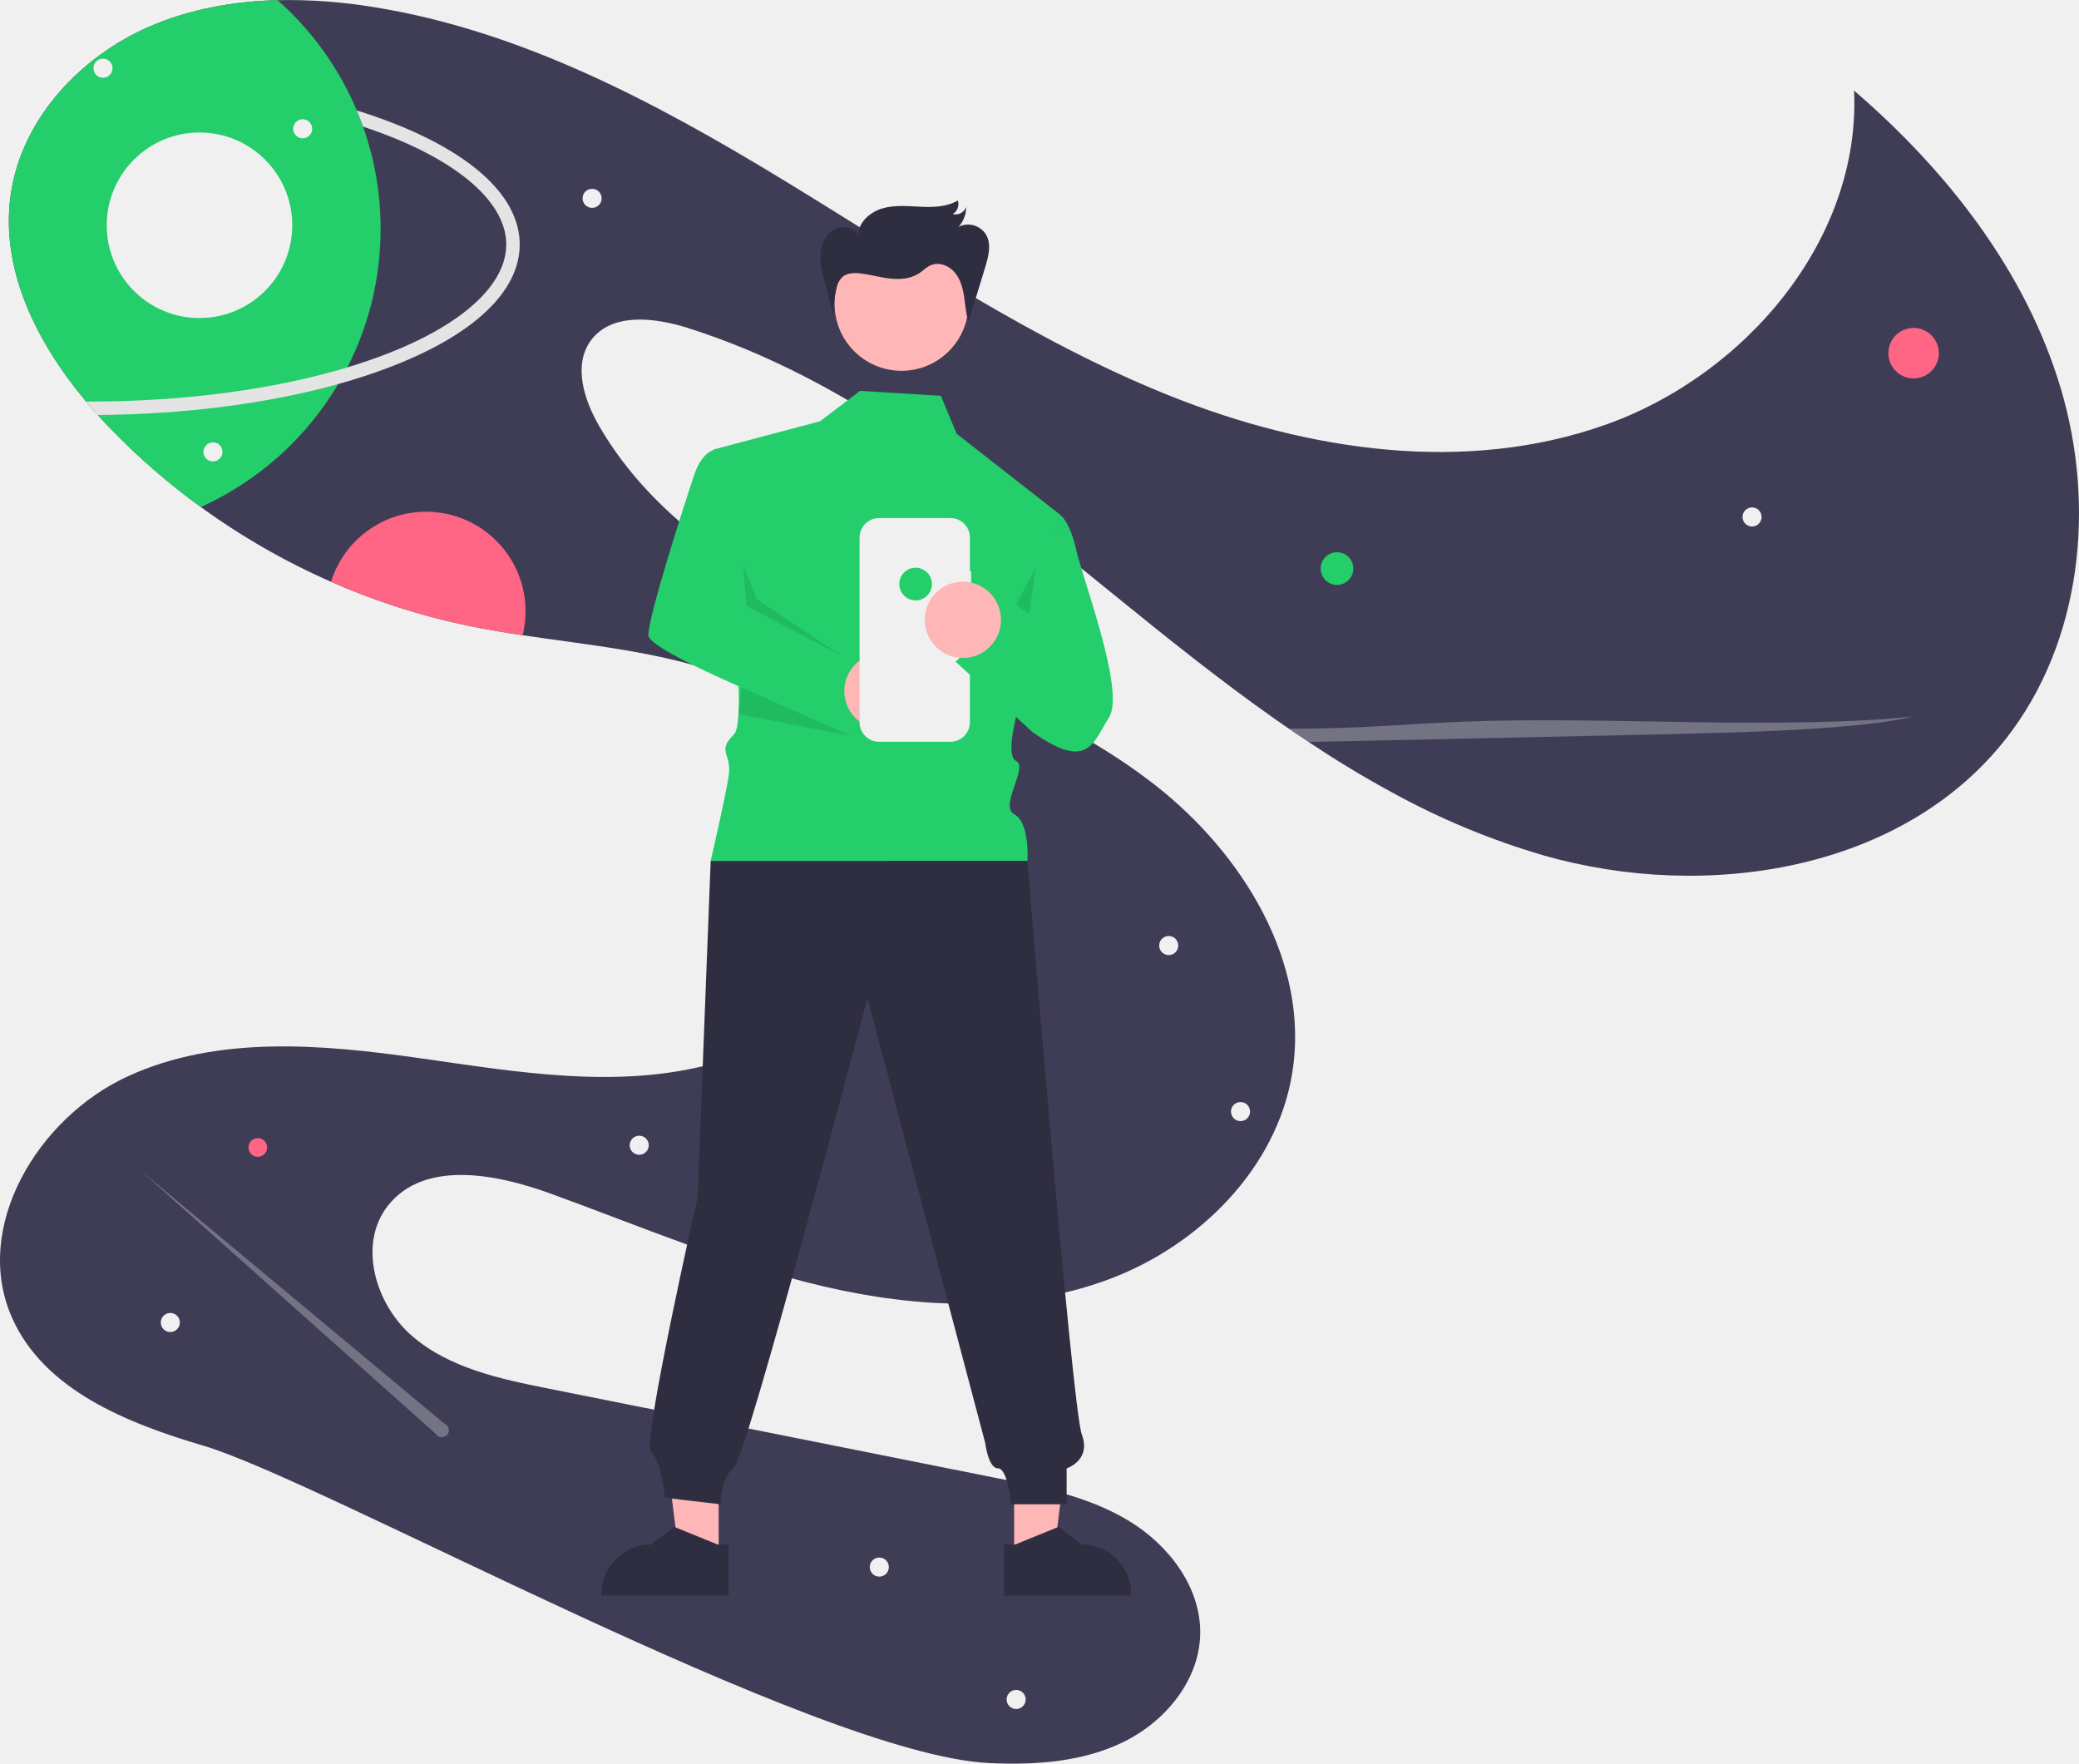
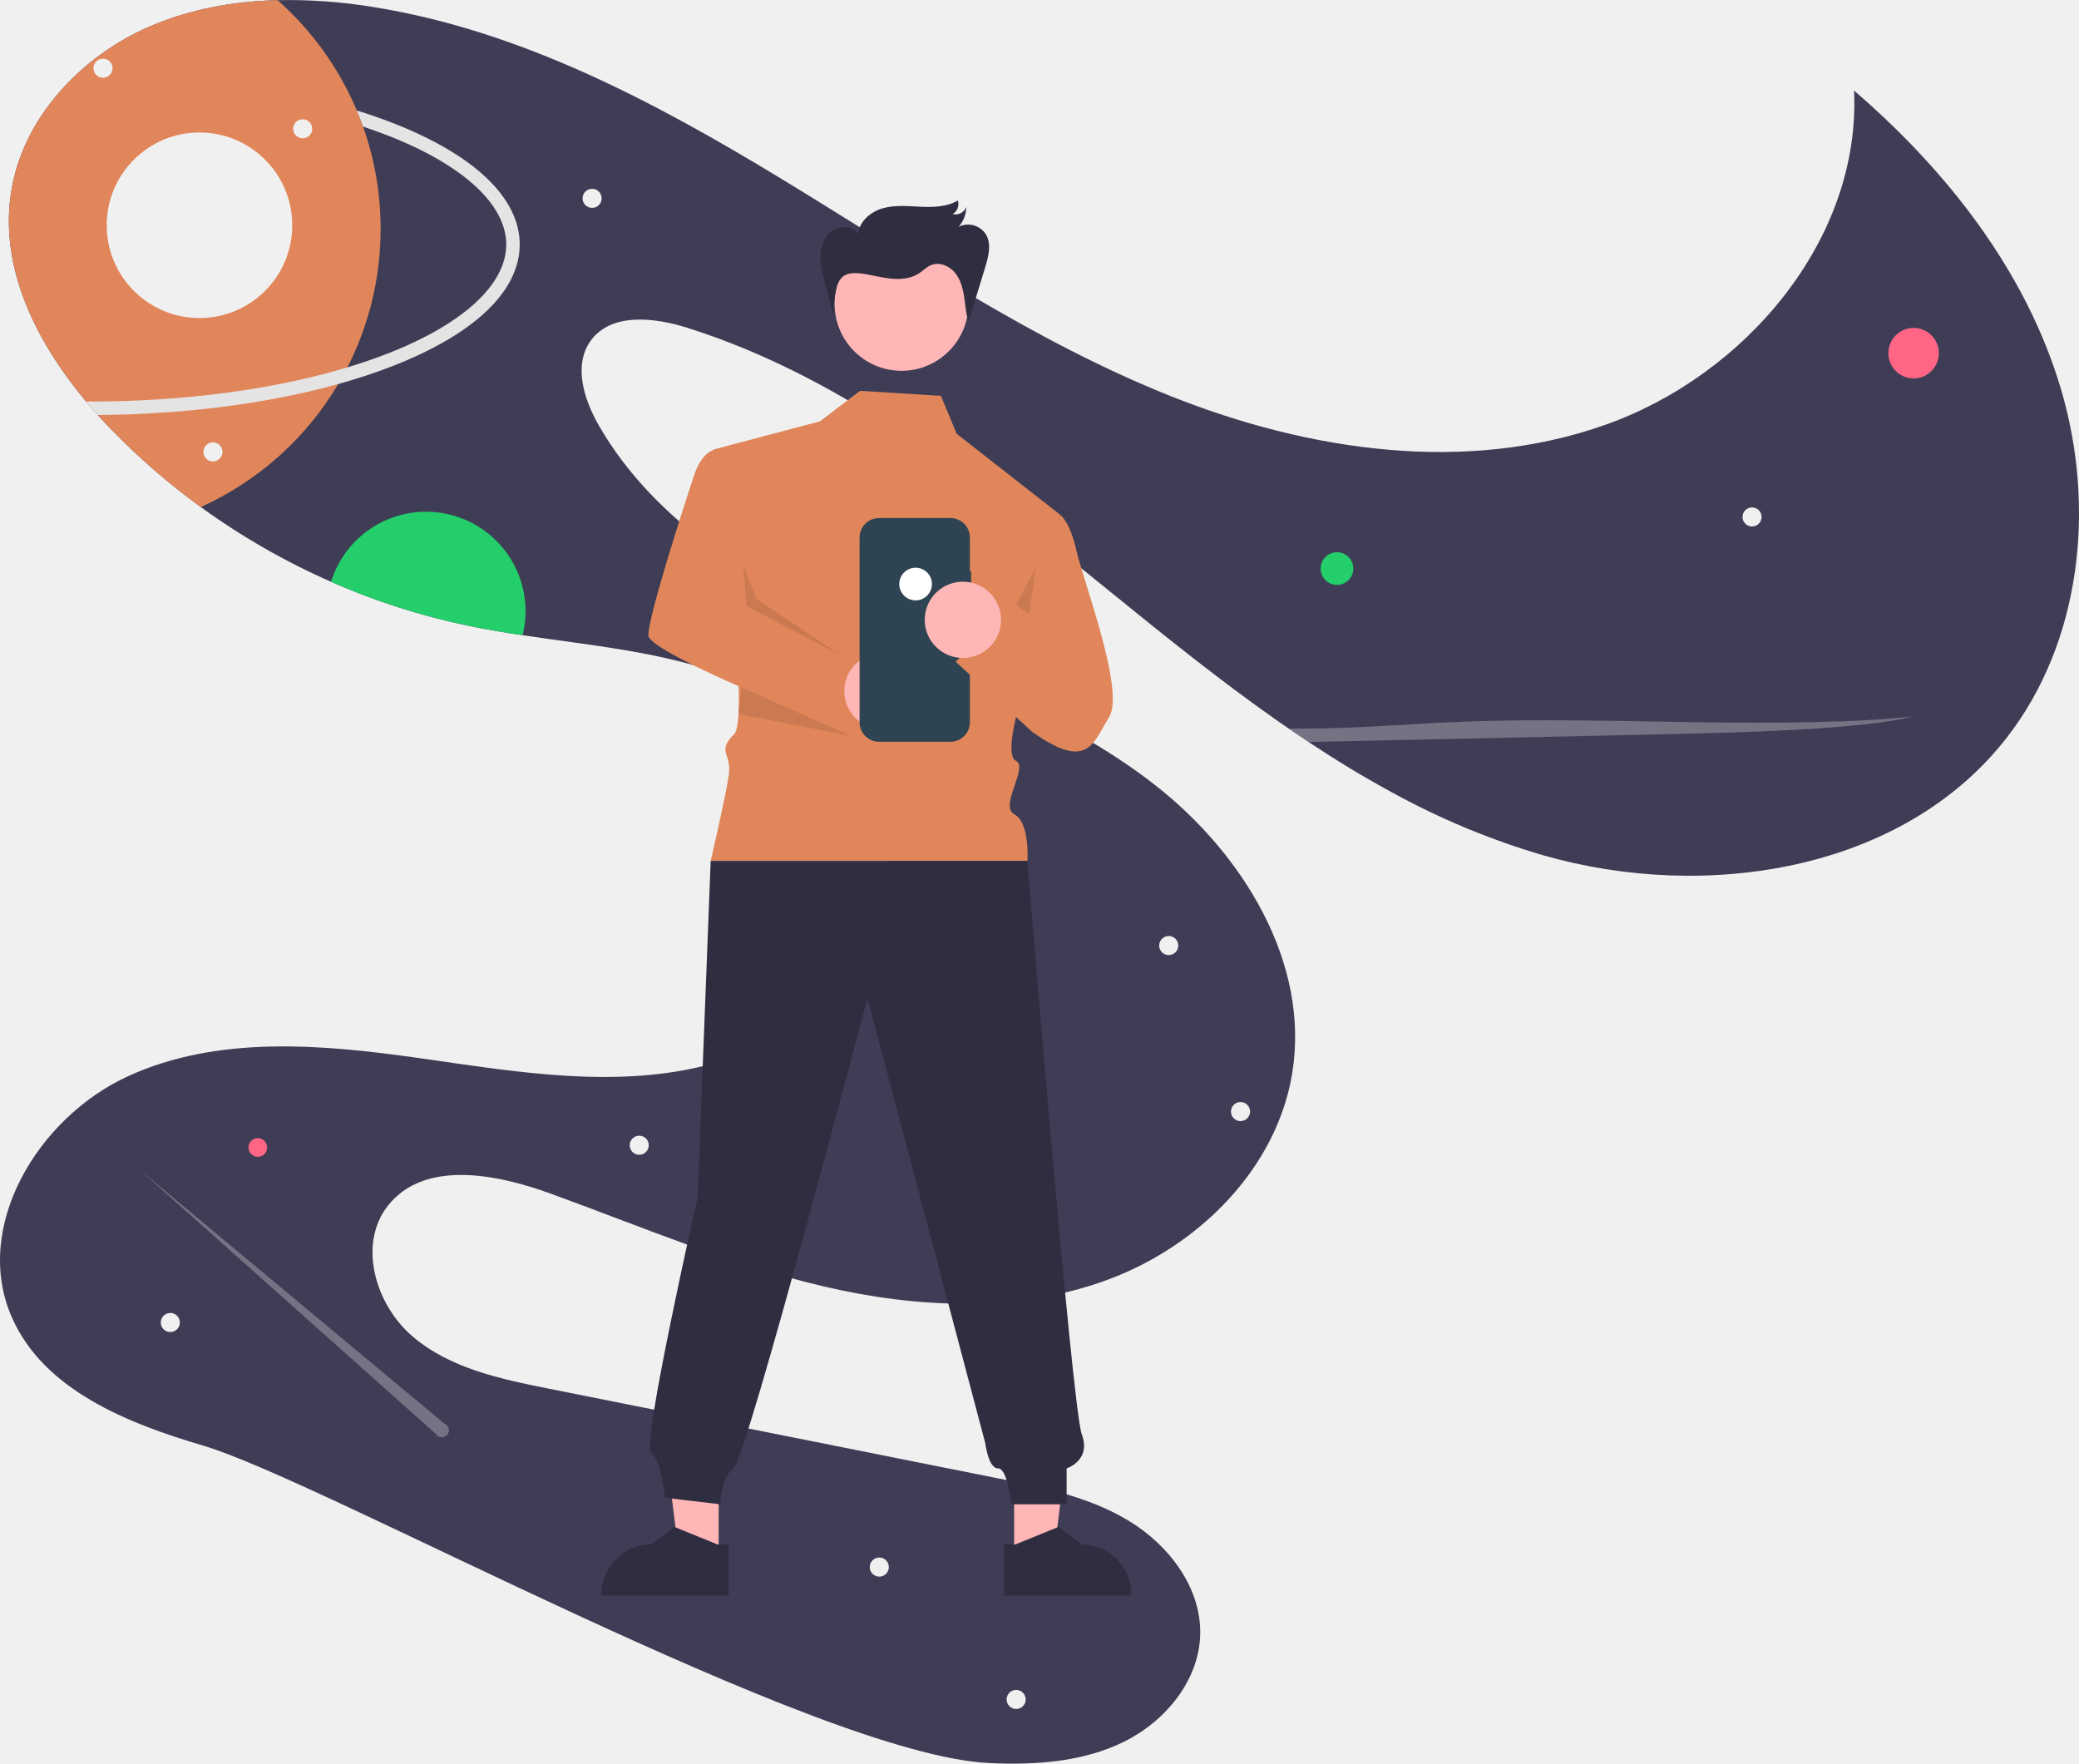
<svg xmlns="http://www.w3.org/2000/svg" data-name="Layer 1" width="926.632" height="785.994" viewBox="0 0 926.632 785.994">
  <path d="M1030.887,386.059c-46.34,59.26-133.78,72.83-206.13,52.19a335.51,335.51,0,0,1-68.1-28.35c-12.54-6.81-24.78-14.28-36.77-22.24-2.95-1.95-5.9-3.93-8.82-5.95q-2.985-2.04-5.95-4.13c-24.76-17.42-48.55-36.53-71.94-55.53-58.39-47.43-118.38-96.32-190.12-118.95-14.78-4.66-33.9-6.84-43.04,5.68-7.93,10.87-3.09,26.26,3.62,37.92,24.89,43.19,70.07,70.46,115.29,91.43,45.22,20.97,93.12,37.96,132.43,68.62,39.31,30.66,69.32,79.39,61.28,128.58-6.93,42.39-41.54,76.83-81.78,91.84-40.24,15-85.12,12.91-126.95,3.17-41.83-9.75-81.54-26.76-121.91-41.42-24.34-8.85-56.16-14.97-72.31,5.28-13.64,17.11-5.8,44.1,10.81,58.34s39.09,19.01,60.54,23.29q99.9,19.95,199.8,39.89c20.43,4.07,41.34,8.33,59.14,19.17,17.8,10.83,32.16,29.75,31.65,50.58-.51,20.53-15.54,38.67-33.96,47.76-18.41,9.08-39.67,10.48-60.18,9.5-76.86-3.68-297.21-125.79-350.06-141.4-33.96-10.02-71.09-24.74-85.41-57.12-17.83-40.31,11.51-89.08,51.56-107.49,40.04-18.42,86.46-14.34,130.1-8.14,43.64,6.2,88.72,14.09,131.2,2.31,42.479-11.78,81.4-50.18,77.21-94.06-3.65-38.18-38.04-66.95-74.23-79.63-28.33-9.93-58.47-12.63-88.229-17.1-8.26-1.23-16.49-2.61-24.64-4.31a307.086,307.086,0,0,1-60.75-19.5,312.924,312.924,0,0,1-58.04-33.31,305.265,305.265,0,0,1-40.32-35.01q-2.835-2.94-5.61-6.01c-1.76-1.96-3.5-3.96-5.2-6-22.12-26.43-38.46-58.98-33.56-92.52,4.89-33.45,30.96-61.3,62-74.68,17.94-7.73,37.29-11.19,56.88-11.69a233.796,233.796,0,0,1,42.78,3.08c65.41,10.46,125.35,42.24,181.96,76.65,56.6,34.41,111.76,72.18,173.29,96.71,61.53,24.54,131.57,34.93,193.99,12.74,62.42-22.18,113.7-82.7,110.65-148.87,41.4,35.65,76.58,80.46,92.16,132.82C1070.797,282.559,1064.536,343.019,1030.887,386.059Z" transform="translate(-136.6838 -57.00314)" fill="#3f3d56" />
  <circle cx="595.911" cy="253.394" r="7.278" fill="#23ce6b" />
  <circle cx="852.911" cy="157.394" r="11.252" fill="#ff6584" />
  <circle cx="114.911" cy="511.394" r="4.157" fill="#ff6584" />
-   <path d="M370.927,329.399a44.43,44.43,0,0,1-1.3,10.7c-8.26-1.23-16.49-2.61-24.64-4.31a307.086,307.086,0,0,1-60.75-19.5,44.337,44.337,0,0,1,86.69,13.11Z" transform="translate(-136.6838 -57.00314)" fill="#ff6584" />
+   <path d="M370.927,329.399a44.43,44.43,0,0,1-1.3,10.7c-8.26-1.23-16.49-2.61-24.64-4.31a307.086,307.086,0,0,1-60.75-19.5,44.337,44.337,0,0,1,86.69,13.11Z" transform="translate(-136.6838 -57.00314)" fill="#23ce6b" />
  <circle cx="780.911" cy="230.394" r="4.252" fill="#f0f0f0" />
  <circle cx="391.911" cy="698.394" r="4.252" fill="#f0f0f0" />
  <circle cx="452.911" cy="757.394" r="4.252" fill="#f0f0f0" />
  <circle cx="75.911" cy="589.394" r="4.252" fill="#f0f0f0" />
  <circle cx="284.911" cy="510.394" r="4.252" fill="#f0f0f0" />
  <circle cx="263.911" cy="88.394" r="4.252" fill="#f0f0f0" />
  <circle cx="520.911" cy="421.394" r="4.252" fill="#f0f0f0" />
  <circle cx="552.911" cy="495.394" r="4.252" fill="#f0f0f0" />
  <path d="M291.527,220.728q9.075-2.739,17.362-5.935c33.96-13.117,53.438-30.911,53.438-48.82s-19.478-35.703-53.438-48.82q-5.038-1.946-10.386-3.723a136.34,136.34,0,0,1-6.976,107.3Z" transform="translate(-136.6838 -57.00314)" fill="none" />
-   <path d="M306.326,158.969a135.44,135.44,0,0,1-14.8,61.76q-1.935,3.78-4.1,7.43a136.431,136.431,0,0,1-61.23,54.82,305.269,305.269,0,0,1-40.32-35.01q-2.835-2.94-5.61-6.01c-1.76-1.96-3.5-3.96-5.2-6-22.12-26.43-38.46-58.98-33.56-92.52,4.89-33.45,30.96-61.3,62-74.68,17.94-7.73,37.29-11.19,56.88-11.69a136.126,136.126,0,0,1,35.33,49.16c1,2.37,1.92,4.77,2.79,7.2A135.756,135.756,0,0,1,306.326,158.969Z" transform="translate(-136.6838 -57.00314)" fill="#23ce6b" />
+   <path d="M306.326,158.969a135.44,135.44,0,0,1-14.8,61.76q-1.935,3.78-4.1,7.43a136.431,136.431,0,0,1-61.23,54.82,305.269,305.269,0,0,1-40.32-35.01q-2.835-2.94-5.61-6.01c-1.76-1.96-3.5-3.96-5.2-6-22.12-26.43-38.46-58.98-33.56-92.52,4.89-33.45,30.96-61.3,62-74.68,17.94-7.73,37.29-11.19,56.88-11.69a136.126,136.126,0,0,1,35.33,49.16c1,2.37,1.92,4.77,2.79,7.2A135.756,135.756,0,0,1,306.326,158.969Z" transform="translate(-136.6838 -57.00314)" fill="#E1865A" />
  <path d="M368.326,165.969c0,20.83-20.34,40.15-57.28,54.42-7.39,2.86-15.3,5.45-23.62,7.77-31.14,8.68-68.2,13.49-107.16,13.8-1.76-1.96-3.5-3.96-5.2-6,.42.01.84.01,1.26.01,42.31,0,82.45-5.36,115.2-15.24,6.05-1.83,11.85-3.81,17.36-5.94,33.96-13.11,53.44-30.91,53.44-48.82,0-17.91-19.48-35.7-53.44-48.82q-5.04-1.95-10.38-3.72c-.87-2.43-1.79-4.83-2.79-7.2q7.98,2.49,15.33,5.32C347.987,125.819,368.326,145.149,368.326,165.969Z" transform="translate(-136.6838 -57.00314)" fill="#e4e4e4" />
  <circle cx="45.911" cy="30.394" r="4.252" fill="#f0f0f0" />
  <circle cx="134.911" cy="57.394" r="4.252" fill="#f0f0f0" />
  <circle cx="88.911" cy="100.394" r="41.348" fill="#f0f0f0" />
  <path d="M989.197,376.239c-9.28,2.74-29.74,4.76-52.24,6-22.49,1.23-47.16,1.77-71.52,2.29q-63.959,1.38-127.91,2.77-8.791.195-17.64.36c-2.95-1.95-5.9-3.93-8.82-5.95,5.23.03,10.46,0,15.65-.1,22.17-.44,40.94-2.17,62.32-2.99,32.9-1.27,68.42-.27,102.71.24C926.036,379.379,965.106,379.189,989.197,376.239Z" transform="translate(-136.6838 -57.00314)" fill="#f0f0f0" opacity="0.3" />
  <path d="M334.767,691.47,198.846,578.239,330.891,696.006a3.151,3.151,0,1,0,3.876-4.535Z" transform="translate(-136.6838 -57.00314)" fill="#f0f0f0" opacity="0.3" />
  <circle cx="94.911" cy="201.394" r="4.252" fill="#f0f0f0" />
  <polygon points="452.017 694.074 469.604 694.073 477.971 626.236 452.014 626.237 452.017 694.074" fill="#ffb6b6" />
  <path d="M584.215,745.335l4.95-0,19.327-7.86,10.359,7.859h.001a22.074,22.074,0,0,1,22.073,22.072v.717l-56.709.002Z" transform="translate(-136.6838 -57.00314)" fill="#2f2e41" />
  <polygon points="320.308 694.074 302.721 694.073 294.354 626.236 320.311 626.237 320.308 694.074" fill="#ffb6b6" />
  <path d="M461.477,768.125l-56.709-.002v-.717a22.074,22.074,0,0,1,22.073-22.072h.001l10.359-7.859,19.327,7.86,4.95 0Z" transform="translate(-136.6838 -57.00314)" fill="#2f2e41" />
-   <path d="M520.009,231.191,502.201,244.751,454.896,257.279s16.95,118.96,8.95,126.96-.785,8.215-2.393,18.608-8.013,37.831-8.013,37.831l141.188,0s1.138-17.052-5.822-20.745,6.416-20.929.728-23.811,2.312-27.882,2.312-27.882l17.337-81.85-46.114-36.08-7.013-16.898Z" transform="translate(-136.6838 -57.00314)" fill="#23ce6b" />
+   <path d="M520.009,231.191,502.201,244.751,454.896,257.279s16.95,118.96,8.95,126.96-.785,8.215-2.393,18.608-8.013,37.831-8.013,37.831l141.188,0s1.138-17.052-5.822-20.745,6.416-20.929.728-23.811,2.312-27.882,2.312-27.882l17.337-81.85-46.114-36.08-7.013-16.898Z" transform="translate(-136.6838 -57.00314)" fill="#E1865A" />
  <circle cx="405.545" cy="274.328" r="6.161" fill="#f2f2f2" />
  <path d="M453.441,440.678l-5.822,149.921S422.48,701.328,426.846,704.239s6.216,20.269,6.216,20.269l24.744,2.911s0-11.644,5.822-16.011,59.677-209.598,59.677-209.598l52.54,198.429s1.315,11.169,5.682,11.169,5.822,16.011,5.822,16.011h24.744v-16.011s11.118-3.525,6.752-15.169-24.218-255.562-24.218-255.562Z" transform="translate(-136.6838 -57.00314)" fill="#2f2e41" />
  <circle cx="401.817" cy="135.415" r="29.839" fill="#ffb6b6" />
  <polygon points="452.85 269.414 458.672 273.781 461.583 253.403 452.85 269.414" opacity="0.1" style="isolation:isolate" />
-   <path d="M457.687,257.163s-7.278-1.456-11.644,11.644-20.378,62.588-20.378,71.322S525.375,387.396,525.375,387.396L515,351l-45.669-23.971Z" transform="translate(-136.6838 -57.00314)" fill="#23ce6b" />
+   <path d="M457.687,257.163s-7.278-1.456-11.644,11.644-20.378,62.588-20.378,71.322S525.375,387.396,525.375,387.396L515,351l-45.669-23.971Z" transform="translate(-136.6838 -57.00314)" fill="#E1865A" />
  <circle cx="393.316" cy="307.997" r="17" fill="#ffb6b6" />
  <polygon points="331.316 251.997 332.647 270.026 374.878 292.192 337.316 266.997 331.316 251.997" opacity="0.1" style="isolation:isolate" />
-   <path d="M569.523,311.57h-.548V296.562a8.686,8.686,0,0,0-8.686-8.686H528.492a8.686,8.686,0,0,0-8.686,8.686v82.337a8.686,8.686,0,0,0,8.686,8.686h31.797a8.686,8.686,0,0,0,8.686-8.686V322.254h.548Z" transform="translate(-136.6838 -57.00314)" fill="#f0f0f0" />
-   <path d="M609.184,286.39s4.367,2.911,7.278,16.011,21.833,62.588,14.555,74.233-9.426,24.072-34.17,6.606l-34.24-31.35,24.744-23.289,10.189,7.278Z" transform="translate(-136.6838 -57.00314)" fill="#23ce6b" />
-   <circle cx="408.095" cy="260.292" r="7.278" fill="#23ce6b" />
+   <path d="M569.523,311.57h-.548V296.562a8.686,8.686,0,0,0-8.686-8.686H528.492a8.686,8.686,0,0,0-8.686,8.686v82.337a8.686,8.686,0,0,0,8.686,8.686h31.797a8.686,8.686,0,0,0,8.686-8.686V322.254h.548Z" transform="translate(-136.6838 -57.00314)" fill="#2F4452" />
+   <path d="M609.184,286.39s4.367,2.911,7.278,16.011,21.833,62.588,14.555,74.233-9.426,24.072-34.17,6.606l-34.24-31.35,24.744-23.289,10.189,7.278Z" transform="translate(-136.6838 -57.00314)" fill="#E1865A" />
+   <circle cx="408.095" cy="260.292" r="7.278" fill="#ffffff" />
  <circle cx="429.163" cy="276.236" r="17" fill="#ffb6b6" />
  <polygon points="330.514 306.41 379.316 327.997 329.158 318.194 330.514 306.41" opacity="0.1" style="isolation:isolate" />
  <path d="M508.397,198.365,504.3,182.773c-1.069-4.068-2.147-8.219-1.907-12.418s2.022-8.533,5.56-10.808,8.939-1.738,11.216,1.799c.433-5.648,5.571-9.992,11.022-11.531s11.239-.93,16.897-.671,11.631.078,16.514-2.791a5.112,5.112,0,0,1-2.289,6.041,4.963,4.963,0,0,0,5.995-3.162,12.88,12.88,0,0,1-3.381,8.845A9.475,9.475,0,0,1,576.173,161.545c2.492,4.321,1.096,9.747-.362,14.517l-7.484,24.482c-1.135-3.722-1.349-7.651-1.956-11.494s-1.687-7.768-4.224-10.718-6.846-4.659-10.451-3.194c-2.022.822-3.565,2.489-5.39,3.686-3.746,2.455-8.512,2.807-12.963,2.308s-8.789-1.767-13.24-2.273c-2.787-.317-5.896-.233-7.999,1.623a10.281,10.281,0,0,0-2.738,5.467,43.486,43.486,0,0,0-1.158,12.541" transform="translate(-136.6838 -57.00314)" fill="#2f2e41" />
</svg>
